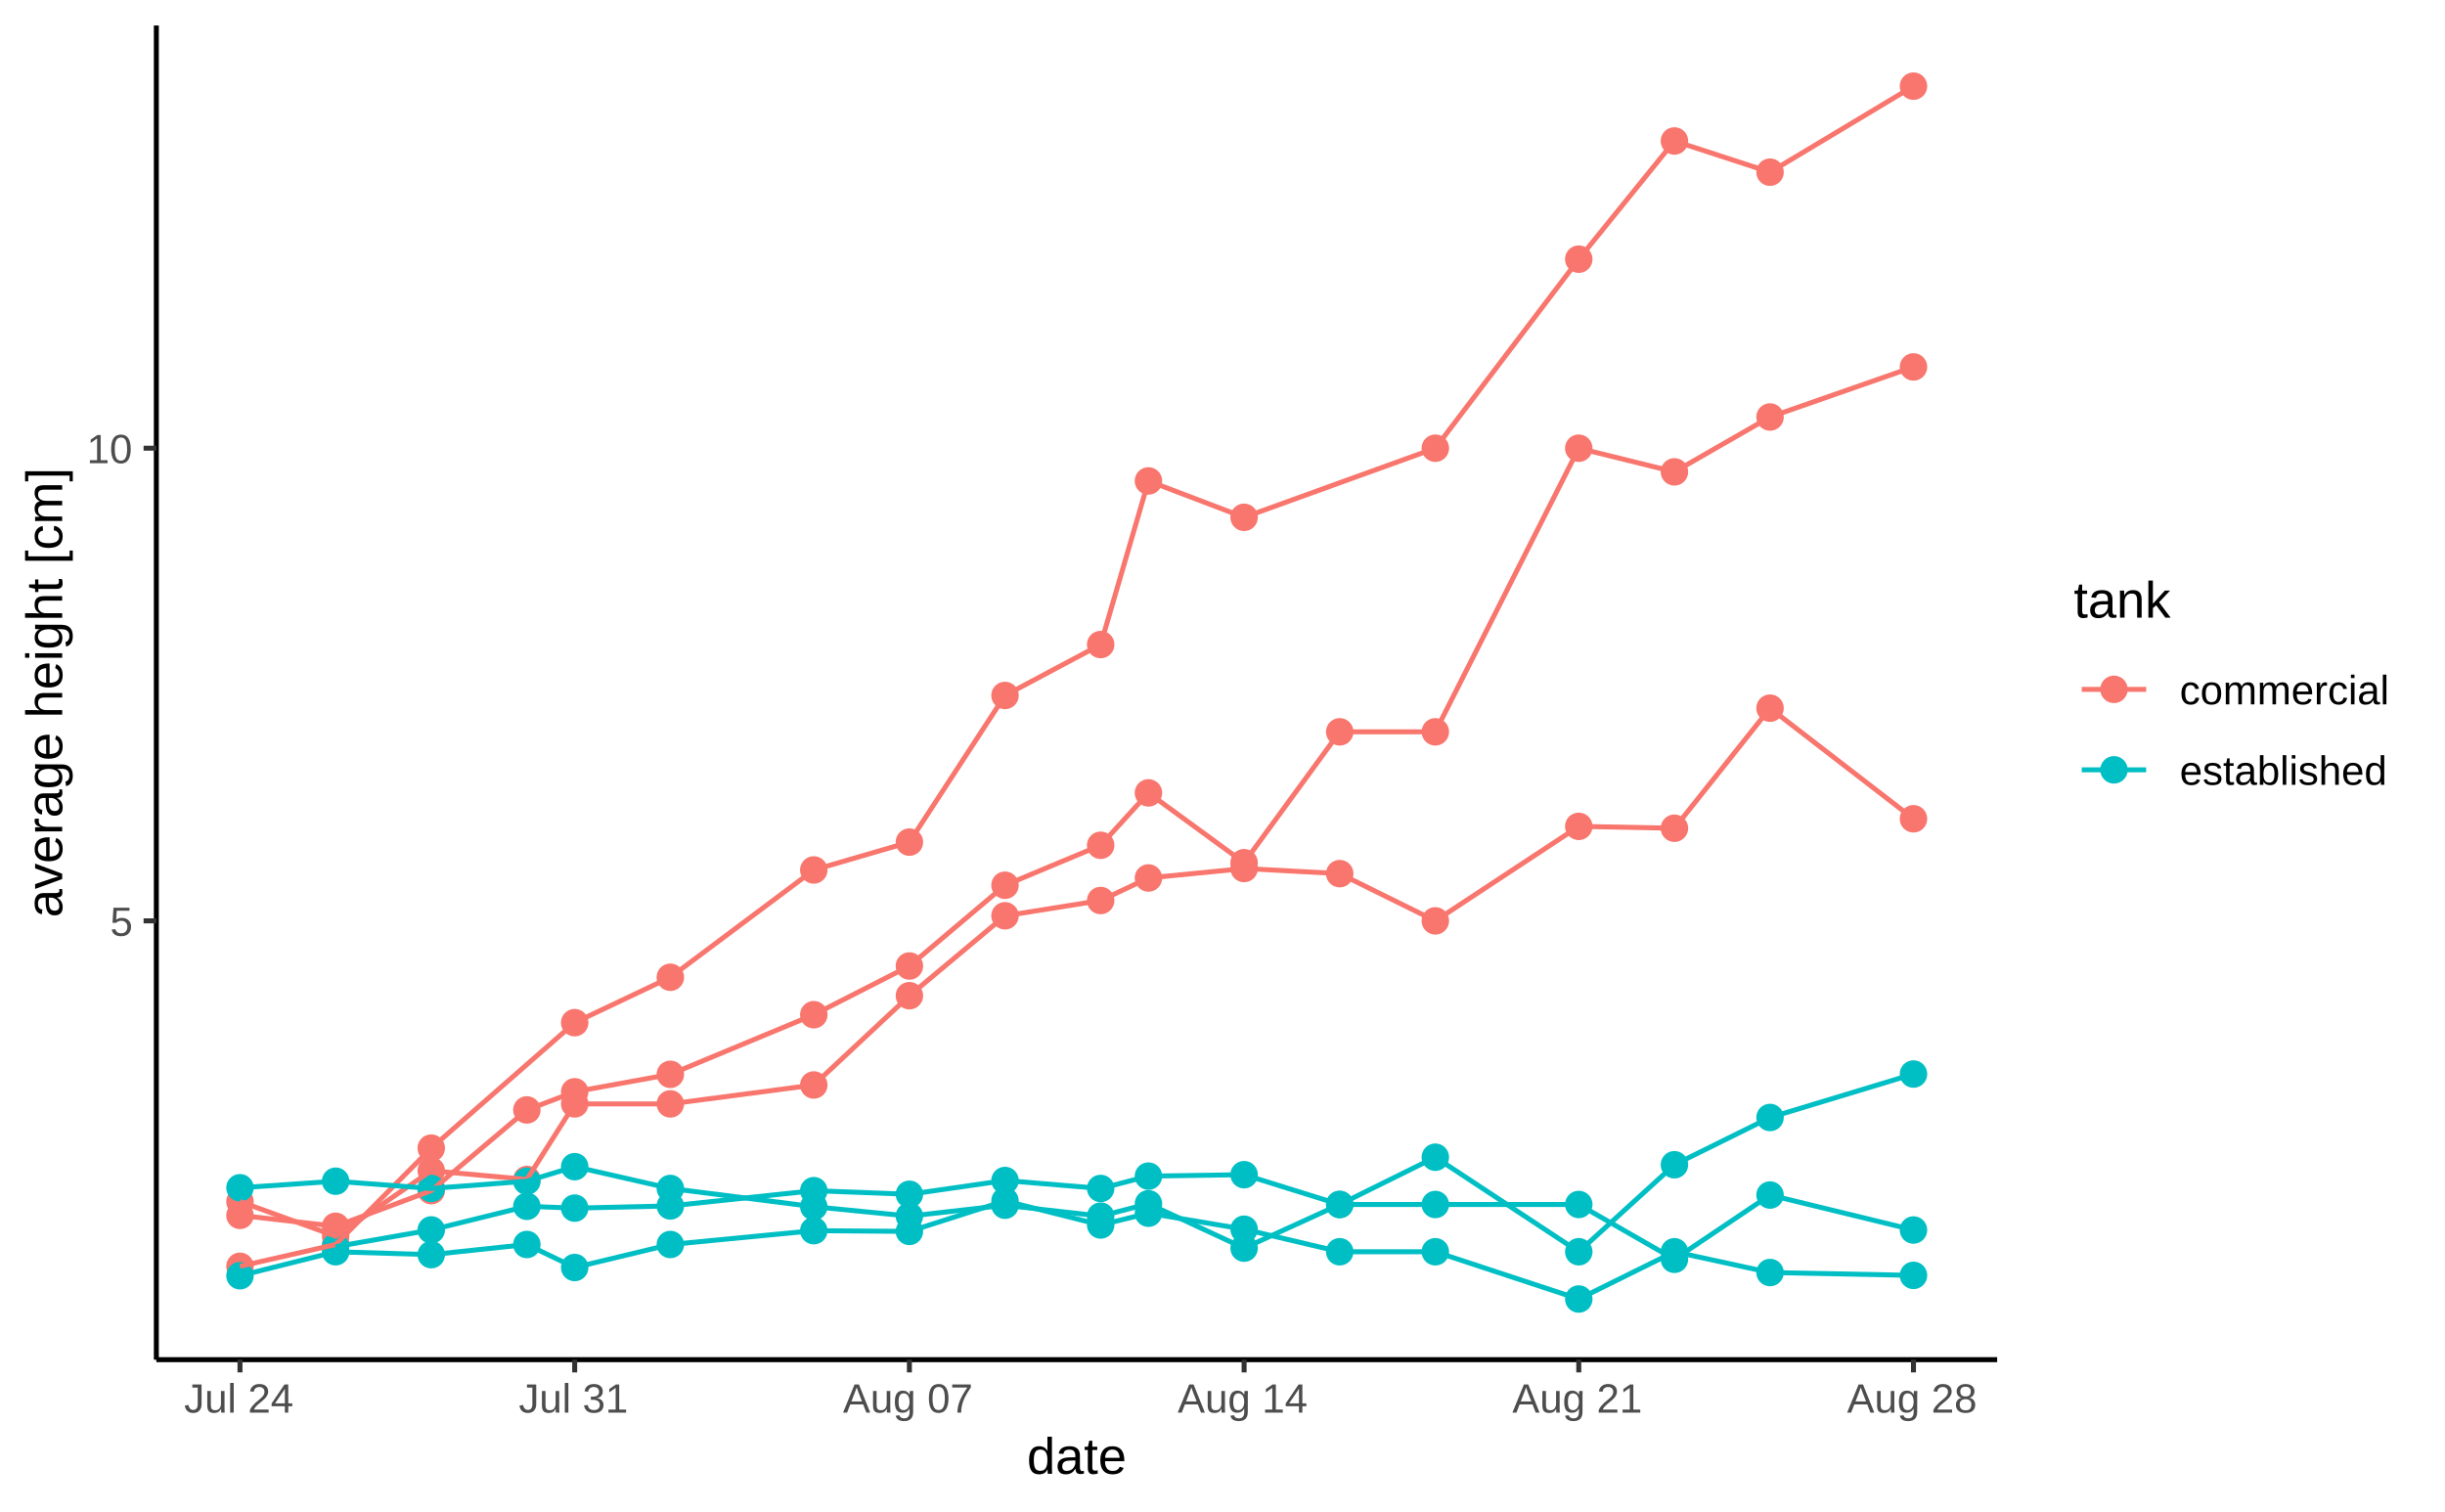
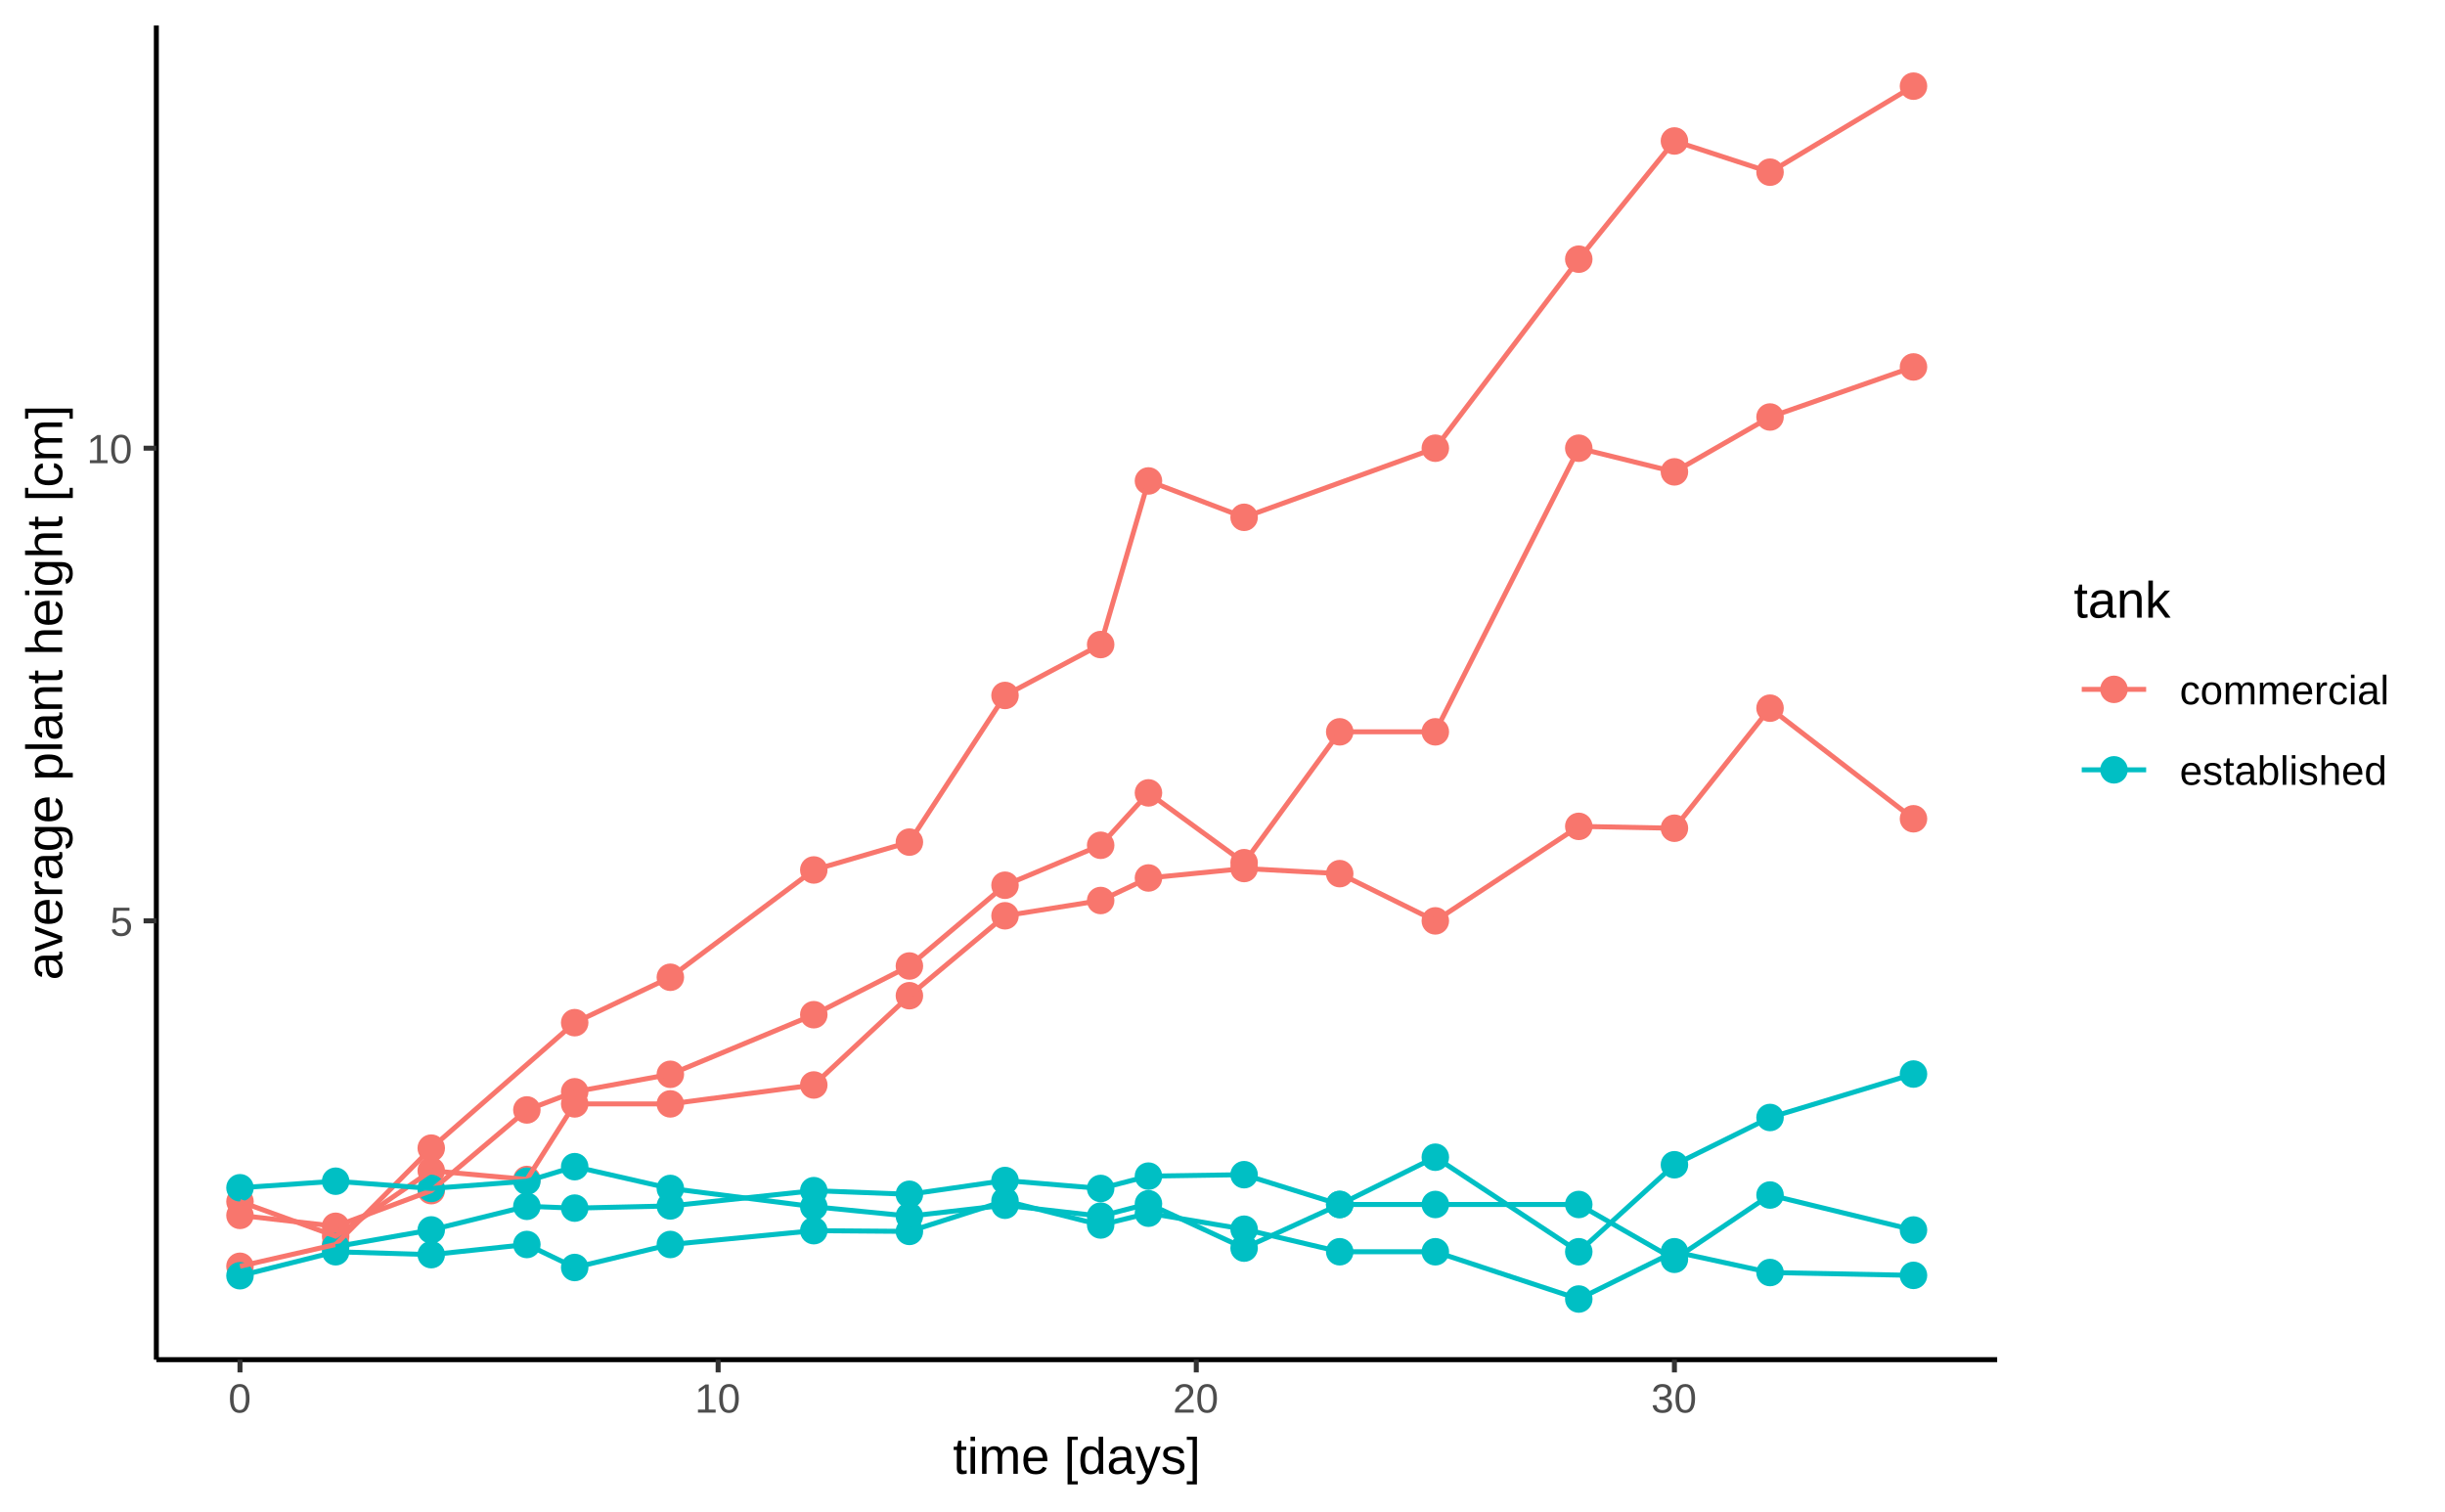
<svg xmlns="http://www.w3.org/2000/svg" viewBox="0 0 525.00 324.47">
  <defs>
    <style type="text/css">
    line, polyline, path, rect, circle {
      fill: none;
      stroke: #000000;
      stroke-linecap: round;
      stroke-linejoin: round;
      stroke-miterlimit: 10.00;
    }
  </style>
  </defs>
  <rect width="100%" height="100%" style="stroke: none; fill: #FFFFFF;" />
  <rect x="0.00" y="0.00" width="525.00" height="324.47" style="stroke-width: 1.07; stroke: #FFFFFF; fill: #FFFFFF;" />
  <defs>
    <clipPath id="cpMzMuNTY3N3w0MjguODM3fDI5MS45NDl8NS40Nzk0NQ==">
      <rect x="33.57" y="5.48" width="395.27" height="286.47" />
    </clipPath>
  </defs>
  <rect x="33.57" y="5.48" width="395.27" height="286.47" style="stroke-width: 1.07; stroke: none; fill: #FFFFFF;" clip-path="url(#cpMzMuNTY3N3w0MjguODM3fDI5MS45NDl8NS40Nzk0NQ==)" />
  <circle cx="51.53" cy="260.97" r="1.95pt" style="stroke-width: 0.71; stroke: #F8766D; fill: #F8766D;" clip-path="url(#cpMzMuNTY3N3w0MjguODM3fDI5MS45NDl8NS40Nzk0NQ==)" />
  <circle cx="72.07" cy="263.31" r="1.95pt" style="stroke-width: 0.71; stroke: #F8766D; fill: #F8766D;" clip-path="url(#cpMzMuNTY3N3w0MjguODM3fDI5MS45NDl8NS40Nzk0NQ==)" />
  <circle cx="92.60" cy="255.66" r="1.95pt" style="stroke-width: 0.71; stroke: #F8766D; fill: #F8766D;" clip-path="url(#cpMzMuNTY3N3w0MjguODM3fDI5MS45NDl8NS40Nzk0NQ==)" />
  <circle cx="113.13" cy="238.33" r="1.95pt" style="stroke-width: 0.71; stroke: #F8766D; fill: #F8766D;" clip-path="url(#cpMzMuNTY3N3w0MjguODM3fDI5MS45NDl8NS40Nzk0NQ==)" />
  <circle cx="123.40" cy="234.43" r="1.95pt" style="stroke-width: 0.71; stroke: #F8766D; fill: #F8766D;" clip-path="url(#cpMzMuNTY3N3w0MjguODM3fDI5MS45NDl8NS40Nzk0NQ==)" />
  <circle cx="143.94" cy="230.68" r="1.95pt" style="stroke-width: 0.71; stroke: #F8766D; fill: #F8766D;" clip-path="url(#cpMzMuNTY3N3w0MjguODM3fDI5MS45NDl8NS40Nzk0NQ==)" />
  <circle cx="174.74" cy="217.88" r="1.95pt" style="stroke-width: 0.71; stroke: #F8766D; fill: #F8766D;" clip-path="url(#cpMzMuNTY3N3w0MjguODM3fDI5MS45NDl8NS40Nzk0NQ==)" />
  <circle cx="195.27" cy="207.42" r="1.95pt" style="stroke-width: 0.71; stroke: #F8766D; fill: #F8766D;" clip-path="url(#cpMzMuNTY3N3w0MjguODM3fDI5MS45NDl8NS40Nzk0NQ==)" />
  <circle cx="215.80" cy="190.08" r="1.95pt" style="stroke-width: 0.71; stroke: #F8766D; fill: #F8766D;" clip-path="url(#cpMzMuNTY3N3w0MjguODM3fDI5MS45NDl8NS40Nzk0NQ==)" />
  <circle cx="236.34" cy="181.50" r="1.95pt" style="stroke-width: 0.71; stroke: #F8766D; fill: #F8766D;" clip-path="url(#cpMzMuNTY3N3w0MjguODM3fDI5MS45NDl8NS40Nzk0NQ==)" />
  <circle cx="246.60" cy="170.25" r="1.95pt" style="stroke-width: 0.71; stroke: #F8766D; fill: #F8766D;" clip-path="url(#cpMzMuNTY3N3w0MjguODM3fDI5MS45NDl8NS40Nzk0NQ==)" />
  <circle cx="267.14" cy="185.24" r="1.95pt" style="stroke-width: 0.71; stroke: #F8766D; fill: #F8766D;" clip-path="url(#cpMzMuNTY3N3w0MjguODM3fDI5MS45NDl8NS40Nzk0NQ==)" />
  <circle cx="287.67" cy="157.14" r="1.95pt" style="stroke-width: 0.71; stroke: #F8766D; fill: #F8766D;" clip-path="url(#cpMzMuNTY3N3w0MjguODM3fDI5MS45NDl8NS40Nzk0NQ==)" />
  <circle cx="308.20" cy="157.14" r="1.95pt" style="stroke-width: 0.71; stroke: #F8766D; fill: #F8766D;" clip-path="url(#cpMzMuNTY3N3w0MjguODM3fDI5MS45NDl8NS40Nzk0NQ==)" />
  <circle cx="339.00" cy="96.24" r="1.95pt" style="stroke-width: 0.71; stroke: #F8766D; fill: #F8766D;" clip-path="url(#cpMzMuNTY3N3w0MjguODM3fDI5MS45NDl8NS40Nzk0NQ==)" />
  <circle cx="359.54" cy="101.32" r="1.95pt" style="stroke-width: 0.71; stroke: #F8766D; fill: #F8766D;" clip-path="url(#cpMzMuNTY3N3w0MjguODM3fDI5MS45NDl8NS40Nzk0NQ==)" />
  <circle cx="380.07" cy="89.54" r="1.95pt" style="stroke-width: 0.71; stroke: #F8766D; fill: #F8766D;" clip-path="url(#cpMzMuNTY3N3w0MjguODM3fDI5MS45NDl8NS40Nzk0NQ==)" />
  <circle cx="410.87" cy="78.79" r="1.95pt" style="stroke-width: 0.71; stroke: #F8766D; fill: #F8766D;" clip-path="url(#cpMzMuNTY3N3w0MjguODM3fDI5MS45NDl8NS40Nzk0NQ==)" />
  <circle cx="51.53" cy="258.00" r="1.95pt" style="stroke-width: 0.71; stroke: #F8766D; fill: #F8766D;" clip-path="url(#cpMzMuNTY3N3w0MjguODM3fDI5MS45NDl8NS40Nzk0NQ==)" />
  <circle cx="72.07" cy="265.44" r="1.95pt" style="stroke-width: 0.71; stroke: #F8766D; fill: #F8766D;" clip-path="url(#cpMzMuNTY3N3w0MjguODM3fDI5MS45NDl8NS40Nzk0NQ==)" />
  <circle cx="92.60" cy="251.38" r="1.95pt" style="stroke-width: 0.71; stroke: #F8766D; fill: #F8766D;" clip-path="url(#cpMzMuNTY3N3w0MjguODM3fDI5MS45NDl8NS40Nzk0NQ==)" />
  <circle cx="113.13" cy="253.26" r="1.95pt" style="stroke-width: 0.71; stroke: #F8766D; fill: #F8766D;" clip-path="url(#cpMzMuNTY3N3w0MjguODM3fDI5MS45NDl8NS40Nzk0NQ==)" />
  <circle cx="123.40" cy="237.03" r="1.95pt" style="stroke-width: 0.71; stroke: #F8766D; fill: #F8766D;" clip-path="url(#cpMzMuNTY3N3w0MjguODM3fDI5MS45NDl8NS40Nzk0NQ==)" />
  <circle cx="143.94" cy="237.03" r="1.95pt" style="stroke-width: 0.71; stroke: #F8766D; fill: #F8766D;" clip-path="url(#cpMzMuNTY3N3w0MjguODM3fDI5MS45NDl8NS40Nzk0NQ==)" />
  <circle cx="174.74" cy="232.97" r="1.95pt" style="stroke-width: 0.71; stroke: #F8766D; fill: #F8766D;" clip-path="url(#cpMzMuNTY3N3w0MjguODM3fDI5MS45NDl8NS40Nzk0NQ==)" />
  <circle cx="195.27" cy="213.80" r="1.95pt" style="stroke-width: 0.71; stroke: #F8766D; fill: #F8766D;" clip-path="url(#cpMzMuNTY3N3w0MjguODM3fDI5MS45NDl8NS40Nzk0NQ==)" />
  <circle cx="215.80" cy="196.64" r="1.95pt" style="stroke-width: 0.71; stroke: #F8766D; fill: #F8766D;" clip-path="url(#cpMzMuNTY3N3w0MjguODM3fDI5MS45NDl8NS40Nzk0NQ==)" />
  <circle cx="236.34" cy="193.36" r="1.95pt" style="stroke-width: 0.71; stroke: #F8766D; fill: #F8766D;" clip-path="url(#cpMzMuNTY3N3w0MjguODM3fDI5MS45NDl8NS40Nzk0NQ==)" />
  <circle cx="246.60" cy="188.52" r="1.95pt" style="stroke-width: 0.71; stroke: #F8766D; fill: #F8766D;" clip-path="url(#cpMzMuNTY3N3w0MjguODM3fDI5MS45NDl8NS40Nzk0NQ==)" />
  <circle cx="267.14" cy="186.49" r="1.95pt" style="stroke-width: 0.71; stroke: #F8766D; fill: #F8766D;" clip-path="url(#cpMzMuNTY3N3w0MjguODM3fDI5MS45NDl8NS40Nzk0NQ==)" />
  <circle cx="287.67" cy="187.59" r="1.95pt" style="stroke-width: 0.71; stroke: #F8766D; fill: #F8766D;" clip-path="url(#cpMzMuNTY3N3w0MjguODM3fDI5MS45NDl8NS40Nzk0NQ==)" />
  <circle cx="308.20" cy="197.73" r="1.95pt" style="stroke-width: 0.71; stroke: #F8766D; fill: #F8766D;" clip-path="url(#cpMzMuNTY3N3w0MjguODM3fDI5MS45NDl8NS40Nzk0NQ==)" />
  <circle cx="339.00" cy="177.44" r="1.95pt" style="stroke-width: 0.71; stroke: #F8766D; fill: #F8766D;" clip-path="url(#cpMzMuNTY3N3w0MjguODM3fDI5MS45NDl8NS40Nzk0NQ==)" />
  <circle cx="359.54" cy="177.84" r="1.95pt" style="stroke-width: 0.71; stroke: #F8766D; fill: #F8766D;" clip-path="url(#cpMzMuNTY3N3w0MjguODM3fDI5MS45NDl8NS40Nzk0NQ==)" />
  <circle cx="380.07" cy="152.06" r="1.95pt" style="stroke-width: 0.71; stroke: #F8766D; fill: #F8766D;" clip-path="url(#cpMzMuNTY3N3w0MjguODM3fDI5MS45NDl8NS40Nzk0NQ==)" />
  <circle cx="410.87" cy="175.81" r="1.95pt" style="stroke-width: 0.71; stroke: #F8766D; fill: #F8766D;" clip-path="url(#cpMzMuNTY3N3w0MjguODM3fDI5MS45NDl8NS40Nzk0NQ==)" />
  <circle cx="51.53" cy="271.90" r="1.95pt" style="stroke-width: 0.71; stroke: #F8766D; fill: #F8766D;" clip-path="url(#cpMzMuNTY3N3w0MjguODM3fDI5MS45NDl8NS40Nzk0NQ==)" />
  <circle cx="72.07" cy="267.22" r="1.95pt" style="stroke-width: 0.71; stroke: #F8766D; fill: #F8766D;" clip-path="url(#cpMzMuNTY3N3w0MjguODM3fDI5MS45NDl8NS40Nzk0NQ==)" />
  <circle cx="92.60" cy="246.53" r="1.95pt" style="stroke-width: 0.71; stroke: #F8766D; fill: #F8766D;" clip-path="url(#cpMzMuNTY3N3w0MjguODM3fDI5MS45NDl8NS40Nzk0NQ==)" />
  <circle cx="123.40" cy="219.59" r="1.95pt" style="stroke-width: 0.71; stroke: #F8766D; fill: #F8766D;" clip-path="url(#cpMzMuNTY3N3w0MjguODM3fDI5MS45NDl8NS40Nzk0NQ==)" />
  <circle cx="143.94" cy="209.84" r="1.95pt" style="stroke-width: 0.71; stroke: #F8766D; fill: #F8766D;" clip-path="url(#cpMzMuNTY3N3w0MjguODM3fDI5MS45NDl8NS40Nzk0NQ==)" />
  <circle cx="174.74" cy="186.80" r="1.95pt" style="stroke-width: 0.71; stroke: #F8766D; fill: #F8766D;" clip-path="url(#cpMzMuNTY3N3w0MjguODM3fDI5MS45NDl8NS40Nzk0NQ==)" />
  <circle cx="195.27" cy="180.82" r="1.95pt" style="stroke-width: 0.71; stroke: #F8766D; fill: #F8766D;" clip-path="url(#cpMzMuNTY3N3w0MjguODM3fDI5MS45NDl8NS40Nzk0NQ==)" />
  <circle cx="215.80" cy="149.33" r="1.95pt" style="stroke-width: 0.71; stroke: #F8766D; fill: #F8766D;" clip-path="url(#cpMzMuNTY3N3w0MjguODM3fDI5MS45NDl8NS40Nzk0NQ==)" />
  <circle cx="236.34" cy="138.40" r="1.95pt" style="stroke-width: 0.71; stroke: #F8766D; fill: #F8766D;" clip-path="url(#cpMzMuNTY3N3w0MjguODM3fDI5MS45NDl8NS40Nzk0NQ==)" />
  <circle cx="246.60" cy="103.27" r="1.95pt" style="stroke-width: 0.71; stroke: #F8766D; fill: #F8766D;" clip-path="url(#cpMzMuNTY3N3w0MjguODM3fDI5MS45NDl8NS40Nzk0NQ==)" />
  <circle cx="267.14" cy="111.08" r="1.95pt" style="stroke-width: 0.71; stroke: #F8766D; fill: #F8766D;" clip-path="url(#cpMzMuNTY3N3w0MjguODM3fDI5MS45NDl8NS40Nzk0NQ==)" />
  <circle cx="308.20" cy="96.24" r="1.95pt" style="stroke-width: 0.71; stroke: #F8766D; fill: #F8766D;" clip-path="url(#cpMzMuNTY3N3w0MjguODM3fDI5MS45NDl8NS40Nzk0NQ==)" />
  <circle cx="339.00" cy="55.65" r="1.95pt" style="stroke-width: 0.71; stroke: #F8766D; fill: #F8766D;" clip-path="url(#cpMzMuNTY3N3w0MjguODM3fDI5MS45NDl8NS40Nzk0NQ==)" />
  <circle cx="359.54" cy="30.27" r="1.95pt" style="stroke-width: 0.71; stroke: #F8766D; fill: #F8766D;" clip-path="url(#cpMzMuNTY3N3w0MjguODM3fDI5MS45NDl8NS40Nzk0NQ==)" />
  <circle cx="380.07" cy="36.97" r="1.95pt" style="stroke-width: 0.71; stroke: #F8766D; fill: #F8766D;" clip-path="url(#cpMzMuNTY3N3w0MjguODM3fDI5MS45NDl8NS40Nzk0NQ==)" />
  <circle cx="410.87" cy="18.50" r="1.95pt" style="stroke-width: 0.71; stroke: #F8766D; fill: #F8766D;" clip-path="url(#cpMzMuNTY3N3w0MjguODM3fDI5MS45NDl8NS40Nzk0NQ==)" />
  <circle cx="72.07" cy="267.69" r="1.95pt" style="stroke-width: 0.71; stroke: #00BFC4; fill: #00BFC4;" clip-path="url(#cpMzMuNTY3N3w0MjguODM3fDI5MS45NDl8NS40Nzk0NQ==)" />
  <circle cx="92.60" cy="264.09" r="1.95pt" style="stroke-width: 0.71; stroke: #00BFC4; fill: #00BFC4;" clip-path="url(#cpMzMuNTY3N3w0MjguODM3fDI5MS45NDl8NS40Nzk0NQ==)" />
  <circle cx="113.13" cy="259.02" r="1.95pt" style="stroke-width: 0.71; stroke: #00BFC4; fill: #00BFC4;" clip-path="url(#cpMzMuNTY3N3w0MjguODM3fDI5MS45NDl8NS40Nzk0NQ==)" />
  <circle cx="123.40" cy="259.41" r="1.95pt" style="stroke-width: 0.71; stroke: #00BFC4; fill: #00BFC4;" clip-path="url(#cpMzMuNTY3N3w0MjguODM3fDI5MS45NDl8NS40Nzk0NQ==)" />
  <circle cx="143.94" cy="258.94" r="1.95pt" style="stroke-width: 0.71; stroke: #00BFC4; fill: #00BFC4;" clip-path="url(#cpMzMuNTY3N3w0MjguODM3fDI5MS45NDl8NS40Nzk0NQ==)" />
  <circle cx="174.74" cy="255.66" r="1.95pt" style="stroke-width: 0.71; stroke: #00BFC4; fill: #00BFC4;" clip-path="url(#cpMzMuNTY3N3w0MjguODM3fDI5MS45NDl8NS40Nzk0NQ==)" />
  <circle cx="195.27" cy="256.44" r="1.95pt" style="stroke-width: 0.71; stroke: #00BFC4; fill: #00BFC4;" clip-path="url(#cpMzMuNTY3N3w0MjguODM3fDI5MS45NDl8NS40Nzk0NQ==)" />
  <circle cx="215.80" cy="253.48" r="1.95pt" style="stroke-width: 0.71; stroke: #00BFC4; fill: #00BFC4;" clip-path="url(#cpMzMuNTY3N3w0MjguODM3fDI5MS45NDl8NS40Nzk0NQ==)" />
  <circle cx="236.34" cy="255.19" r="1.95pt" style="stroke-width: 0.71; stroke: #00BFC4; fill: #00BFC4;" clip-path="url(#cpMzMuNTY3N3w0MjguODM3fDI5MS45NDl8NS40Nzk0NQ==)" />
  <circle cx="246.60" cy="252.54" r="1.95pt" style="stroke-width: 0.71; stroke: #00BFC4; fill: #00BFC4;" clip-path="url(#cpMzMuNTY3N3w0MjguODM3fDI5MS45NDl8NS40Nzk0NQ==)" />
  <circle cx="267.14" cy="252.23" r="1.95pt" style="stroke-width: 0.71; stroke: #00BFC4; fill: #00BFC4;" clip-path="url(#cpMzMuNTY3N3w0MjguODM3fDI5MS45NDl8NS40Nzk0NQ==)" />
  <circle cx="287.67" cy="258.63" r="1.95pt" style="stroke-width: 0.71; stroke: #00BFC4; fill: #00BFC4;" clip-path="url(#cpMzMuNTY3N3w0MjguODM3fDI5MS45NDl8NS40Nzk0NQ==)" />
  <circle cx="308.20" cy="258.63" r="1.95pt" style="stroke-width: 0.71; stroke: #00BFC4; fill: #00BFC4;" clip-path="url(#cpMzMuNTY3N3w0MjguODM3fDI5MS45NDl8NS40Nzk0NQ==)" />
  <circle cx="339.00" cy="258.63" r="1.95pt" style="stroke-width: 0.71; stroke: #00BFC4; fill: #00BFC4;" clip-path="url(#cpMzMuNTY3N3w0MjguODM3fDI5MS45NDl8NS40Nzk0NQ==)" />
  <circle cx="359.54" cy="270.40" r="1.95pt" style="stroke-width: 0.71; stroke: #00BFC4; fill: #00BFC4;" clip-path="url(#cpMzMuNTY3N3w0MjguODM3fDI5MS45NDl8NS40Nzk0NQ==)" />
  <circle cx="380.07" cy="256.60" r="1.95pt" style="stroke-width: 0.71; stroke: #00BFC4; fill: #00BFC4;" clip-path="url(#cpMzMuNTY3N3w0MjguODM3fDI5MS45NDl8NS40Nzk0NQ==)" />
  <circle cx="410.87" cy="264.11" r="1.95pt" style="stroke-width: 0.71; stroke: #00BFC4; fill: #00BFC4;" clip-path="url(#cpMzMuNTY3N3w0MjguODM3fDI5MS45NDl8NS40Nzk0NQ==)" />
  <circle cx="51.53" cy="273.93" r="1.95pt" style="stroke-width: 0.71; stroke: #00BFC4; fill: #00BFC4;" clip-path="url(#cpMzMuNTY3N3w0MjguODM3fDI5MS45NDl8NS40Nzk0NQ==)" />
  <circle cx="72.07" cy="268.78" r="1.95pt" style="stroke-width: 0.71; stroke: #00BFC4; fill: #00BFC4;" clip-path="url(#cpMzMuNTY3N3w0MjguODM3fDI5MS45NDl8NS40Nzk0NQ==)" />
  <circle cx="92.60" cy="269.40" r="1.95pt" style="stroke-width: 0.71; stroke: #00BFC4; fill: #00BFC4;" clip-path="url(#cpMzMuNTY3N3w0MjguODM3fDI5MS45NDl8NS40Nzk0NQ==)" />
  <circle cx="113.13" cy="267.22" r="1.95pt" style="stroke-width: 0.71; stroke: #00BFC4; fill: #00BFC4;" clip-path="url(#cpMzMuNTY3N3w0MjguODM3fDI5MS45NDl8NS40Nzk0NQ==)" />
  <circle cx="123.40" cy="272.16" r="1.95pt" style="stroke-width: 0.71; stroke: #00BFC4; fill: #00BFC4;" clip-path="url(#cpMzMuNTY3N3w0MjguODM3fDI5MS45NDl8NS40Nzk0NQ==)" />
  <circle cx="143.94" cy="267.22" r="1.95pt" style="stroke-width: 0.71; stroke: #00BFC4; fill: #00BFC4;" clip-path="url(#cpMzMuNTY3N3w0MjguODM3fDI5MS45NDl8NS40Nzk0NQ==)" />
  <circle cx="174.74" cy="264.25" r="1.95pt" style="stroke-width: 0.71; stroke: #00BFC4; fill: #00BFC4;" clip-path="url(#cpMzMuNTY3N3w0MjguODM3fDI5MS45NDl8NS40Nzk0NQ==)" />
  <circle cx="195.27" cy="264.41" r="1.95pt" style="stroke-width: 0.71; stroke: #00BFC4; fill: #00BFC4;" clip-path="url(#cpMzMuNTY3N3w0MjguODM3fDI5MS45NDl8NS40Nzk0NQ==)" />
  <circle cx="215.80" cy="257.85" r="1.95pt" style="stroke-width: 0.71; stroke: #00BFC4; fill: #00BFC4;" clip-path="url(#cpMzMuNTY3N3w0MjguODM3fDI5MS45NDl8NS40Nzk0NQ==)" />
  <circle cx="236.34" cy="263.03" r="1.95pt" style="stroke-width: 0.71; stroke: #00BFC4; fill: #00BFC4;" clip-path="url(#cpMzMuNTY3N3w0MjguODM3fDI5MS45NDl8NS40Nzk0NQ==)" />
  <circle cx="246.60" cy="260.50" r="1.95pt" style="stroke-width: 0.71; stroke: #00BFC4; fill: #00BFC4;" clip-path="url(#cpMzMuNTY3N3w0MjguODM3fDI5MS45NDl8NS40Nzk0NQ==)" />
  <circle cx="267.14" cy="263.94" r="1.95pt" style="stroke-width: 0.71; stroke: #00BFC4; fill: #00BFC4;" clip-path="url(#cpMzMuNTY3N3w0MjguODM3fDI5MS45NDl8NS40Nzk0NQ==)" />
  <circle cx="287.67" cy="268.78" r="1.95pt" style="stroke-width: 0.71; stroke: #00BFC4; fill: #00BFC4;" clip-path="url(#cpMzMuNTY3N3w0MjguODM3fDI5MS45NDl8NS40Nzk0NQ==)" />
  <circle cx="308.20" cy="268.78" r="1.95pt" style="stroke-width: 0.71; stroke: #00BFC4; fill: #00BFC4;" clip-path="url(#cpMzMuNTY3N3w0MjguODM3fDI5MS45NDl8NS40Nzk0NQ==)" />
  <circle cx="339.00" cy="278.93" r="1.95pt" style="stroke-width: 0.71; stroke: #00BFC4; fill: #00BFC4;" clip-path="url(#cpMzMuNTY3N3w0MjguODM3fDI5MS45NDl8NS40Nzk0NQ==)" />
  <circle cx="359.54" cy="268.78" r="1.95pt" style="stroke-width: 0.71; stroke: #00BFC4; fill: #00BFC4;" clip-path="url(#cpMzMuNTY3N3w0MjguODM3fDI5MS45NDl8NS40Nzk0NQ==)" />
  <circle cx="380.07" cy="273.24" r="1.95pt" style="stroke-width: 0.71; stroke: #00BFC4; fill: #00BFC4;" clip-path="url(#cpMzMuNTY3N3w0MjguODM3fDI5MS45NDl8NS40Nzk0NQ==)" />
  <circle cx="410.87" cy="273.85" r="1.95pt" style="stroke-width: 0.71; stroke: #00BFC4; fill: #00BFC4;" clip-path="url(#cpMzMuNTY3N3w0MjguODM3fDI5MS45NDl8NS40Nzk0NQ==)" />
  <circle cx="51.53" cy="255.04" r="1.95pt" style="stroke-width: 0.71; stroke: #00BFC4; fill: #00BFC4;" clip-path="url(#cpMzMuNTY3N3w0MjguODM3fDI5MS45NDl8NS40Nzk0NQ==)" />
  <circle cx="72.07" cy="253.63" r="1.95pt" style="stroke-width: 0.71; stroke: #00BFC4; fill: #00BFC4;" clip-path="url(#cpMzMuNTY3N3w0MjguODM3fDI5MS45NDl8NS40Nzk0NQ==)" />
  <circle cx="92.60" cy="255.19" r="1.95pt" style="stroke-width: 0.71; stroke: #00BFC4; fill: #00BFC4;" clip-path="url(#cpMzMuNTY3N3w0MjguODM3fDI5MS45NDl8NS40Nzk0NQ==)" />
  <circle cx="113.13" cy="253.63" r="1.95pt" style="stroke-width: 0.71; stroke: #00BFC4; fill: #00BFC4;" clip-path="url(#cpMzMuNTY3N3w0MjguODM3fDI5MS45NDl8NS40Nzk0NQ==)" />
  <circle cx="123.40" cy="250.51" r="1.95pt" style="stroke-width: 0.71; stroke: #00BFC4; fill: #00BFC4;" clip-path="url(#cpMzMuNTY3N3w0MjguODM3fDI5MS45NDl8NS40Nzk0NQ==)" />
  <circle cx="143.94" cy="255.19" r="1.95pt" style="stroke-width: 0.71; stroke: #00BFC4; fill: #00BFC4;" clip-path="url(#cpMzMuNTY3N3w0MjguODM3fDI5MS45NDl8NS40Nzk0NQ==)" />
  <circle cx="174.74" cy="259.10" r="1.95pt" style="stroke-width: 0.71; stroke: #00BFC4; fill: #00BFC4;" clip-path="url(#cpMzMuNTY3N3w0MjguODM3fDI5MS45NDl8NS40Nzk0NQ==)" />
  <circle cx="195.27" cy="261.13" r="1.95pt" style="stroke-width: 0.71; stroke: #00BFC4; fill: #00BFC4;" clip-path="url(#cpMzMuNTY3N3w0MjguODM3fDI5MS45NDl8NS40Nzk0NQ==)" />
  <circle cx="215.80" cy="258.79" r="1.95pt" style="stroke-width: 0.71; stroke: #00BFC4; fill: #00BFC4;" clip-path="url(#cpMzMuNTY3N3w0MjguODM3fDI5MS45NDl8NS40Nzk0NQ==)" />
  <circle cx="236.34" cy="261.13" r="1.95pt" style="stroke-width: 0.71; stroke: #00BFC4; fill: #00BFC4;" clip-path="url(#cpMzMuNTY3N3w0MjguODM3fDI5MS45NDl8NS40Nzk0NQ==)" />
  <circle cx="246.60" cy="258.47" r="1.95pt" style="stroke-width: 0.71; stroke: #00BFC4; fill: #00BFC4;" clip-path="url(#cpMzMuNTY3N3w0MjguODM3fDI5MS45NDl8NS40Nzk0NQ==)" />
  <circle cx="267.14" cy="268.00" r="1.95pt" style="stroke-width: 0.71; stroke: #00BFC4; fill: #00BFC4;" clip-path="url(#cpMzMuNTY3N3w0MjguODM3fDI5MS45NDl8NS40Nzk0NQ==)" />
  <circle cx="287.67" cy="258.63" r="1.95pt" style="stroke-width: 0.71; stroke: #00BFC4; fill: #00BFC4;" clip-path="url(#cpMzMuNTY3N3w0MjguODM3fDI5MS45NDl8NS40Nzk0NQ==)" />
  <circle cx="308.20" cy="248.48" r="1.95pt" style="stroke-width: 0.71; stroke: #00BFC4; fill: #00BFC4;" clip-path="url(#cpMzMuNTY3N3w0MjguODM3fDI5MS45NDl8NS40Nzk0NQ==)" />
  <circle cx="339.00" cy="268.78" r="1.95pt" style="stroke-width: 0.71; stroke: #00BFC4; fill: #00BFC4;" clip-path="url(#cpMzMuNTY3N3w0MjguODM3fDI5MS45NDl8NS40Nzk0NQ==)" />
  <circle cx="359.54" cy="250.10" r="1.95pt" style="stroke-width: 0.71; stroke: #00BFC4; fill: #00BFC4;" clip-path="url(#cpMzMuNTY3N3w0MjguODM3fDI5MS45NDl8NS40Nzk0NQ==)" />
  <circle cx="380.07" cy="239.95" r="1.95pt" style="stroke-width: 0.71; stroke: #00BFC4; fill: #00BFC4;" clip-path="url(#cpMzMuNTY3N3w0MjguODM3fDI5MS45NDl8NS40Nzk0NQ==)" />
  <circle cx="410.87" cy="230.62" r="1.95pt" style="stroke-width: 0.71; stroke: #00BFC4; fill: #00BFC4;" clip-path="url(#cpMzMuNTY3N3w0MjguODM3fDI5MS45NDl8NS40Nzk0NQ==)" />
  <polyline points="51.53,260.97 72.07,263.31 92.60,255.66 113.13,238.33 123.40,234.43 143.94,230.68 174.74,217.88 195.27,207.42 215.80,190.08 236.34,181.50 246.60,170.25 267.14,185.24 287.67,157.14 308.20,157.14 339.00,96.24 359.54,101.32 380.07,89.54 410.87,78.79 " style="stroke-width: 1.07; stroke: #F8766D; stroke-linecap: butt;" clip-path="url(#cpMzMuNTY3N3w0MjguODM3fDI5MS45NDl8NS40Nzk0NQ==)" />
  <polyline points="51.53,258.00 72.07,265.44 92.60,251.38 113.13,253.26 123.40,237.03 143.94,237.03 174.74,232.97 195.27,213.80 215.80,196.64 236.34,193.36 246.60,188.52 267.14,186.49 287.67,187.59 308.20,197.73 339.00,177.44 359.54,177.84 380.07,152.06 410.87,175.81 " style="stroke-width: 1.07; stroke: #F8766D; stroke-linecap: butt;" clip-path="url(#cpMzMuNTY3N3w0MjguODM3fDI5MS45NDl8NS40Nzk0NQ==)" />
  <polyline points="51.53,271.90 72.07,267.22 92.60,246.53 123.40,219.59 143.94,209.84 174.74,186.80 195.27,180.82 215.80,149.33 236.34,138.40 246.60,103.27 267.14,111.08 308.20,96.24 339.00,55.65 359.54,30.27 380.07,36.97 410.87,18.50 " style="stroke-width: 1.07; stroke: #F8766D; stroke-linecap: butt;" clip-path="url(#cpMzMuNTY3N3w0MjguODM3fDI5MS45NDl8NS40Nzk0NQ==)" />
  <polyline points="72.07,267.69 92.60,264.09 113.13,259.02 123.40,259.41 143.94,258.94 174.74,255.66 195.27,256.44 215.80,253.48 236.34,255.19 246.60,252.54 267.14,252.23 287.67,258.63 308.20,258.63 339.00,258.63 359.54,270.40 380.07,256.60 410.87,264.11 " style="stroke-width: 1.07; stroke: #00BFC4; stroke-linecap: butt;" clip-path="url(#cpMzMuNTY3N3w0MjguODM3fDI5MS45NDl8NS40Nzk0NQ==)" />
  <polyline points="51.53,273.93 72.07,268.78 92.60,269.40 113.13,267.22 123.40,272.16 143.94,267.22 174.74,264.25 195.27,264.41 215.80,257.85 236.34,263.03 246.60,260.50 267.14,263.94 287.67,268.78 308.20,268.78 339.00,278.93 359.54,268.78 380.07,273.24 410.87,273.85 " style="stroke-width: 1.07; stroke: #00BFC4; stroke-linecap: butt;" clip-path="url(#cpMzMuNTY3N3w0MjguODM3fDI5MS45NDl8NS40Nzk0NQ==)" />
  <polyline points="51.53,255.04 72.07,253.63 92.60,255.19 113.13,253.63 123.40,250.51 143.94,255.19 174.74,259.10 195.27,261.13 215.80,258.79 236.34,261.13 246.60,258.47 267.14,268.00 287.67,258.63 308.20,248.48 339.00,268.78 359.54,250.10 380.07,239.95 410.87,230.62 " style="stroke-width: 1.07; stroke: #00BFC4; stroke-linecap: butt;" clip-path="url(#cpMzMuNTY3N3w0MjguODM3fDI5MS45NDl8NS40Nzk0NQ==)" />
  <defs>
    <clipPath id="cpMHw1MjV8MzI0LjQ3NXww">
      <rect x="0.00" y="0.00" width="525.00" height="324.47" />
    </clipPath>
  </defs>
  <polyline points="33.57,291.95 33.57,5.48 " style="stroke-width: 1.07; stroke-linecap: butt;" clip-path="url(#cpMHw1MjV8MzI0LjQ3NXww)" />
  <g clip-path="url(#cpMHw1MjV8MzI0LjQ3NXww)">
    <text x="23.63" y="200.95" style="font-size: 8.80px; fill: #4D4D4D; font-family: Arial;" textLength="5.01px" lengthAdjust="spacingAndGlyphs">5</text>
  </g>
  <g clip-path="url(#cpMHw1MjV8MzI0LjQ3NXww)">
    <text x="18.63" y="99.46" style="font-size: 8.80px; fill: #4D4D4D; font-family: Arial;" textLength="10.01px" lengthAdjust="spacingAndGlyphs">10</text>
  </g>
  <polyline points="30.83,197.73 33.57,197.73 " style="stroke-width: 1.07; stroke: #333333; stroke-linecap: butt;" clip-path="url(#cpMHw1MjV8MzI0LjQ3NXww)" />
  <polyline points="30.83,96.24 33.57,96.24 " style="stroke-width: 1.07; stroke: #333333; stroke-linecap: butt;" clip-path="url(#cpMHw1MjV8MzI0LjQ3NXww)" />
  <polyline points="33.57,291.95 428.84,291.95 " style="stroke-width: 1.07; stroke-linecap: butt;" clip-path="url(#cpMHw1MjV8MzI0LjQ3NXww)" />
  <polyline points="51.53,294.69 51.53,291.95 " style="stroke-width: 1.07; stroke: #333333; stroke-linecap: butt;" clip-path="url(#cpMHw1MjV8MzI0LjQ3NXww)" />
-   <polyline points="123.40,294.69 123.40,291.95 " style="stroke-width: 1.07; stroke: #333333; stroke-linecap: butt;" clip-path="url(#cpMHw1MjV8MzI0LjQ3NXww)" />
-   <polyline points="195.27,294.69 195.27,291.95 " style="stroke-width: 1.07; stroke: #333333; stroke-linecap: butt;" clip-path="url(#cpMHw1MjV8MzI0LjQ3NXww)" />
-   <polyline points="267.14,294.69 267.14,291.95 " style="stroke-width: 1.07; stroke: #333333; stroke-linecap: butt;" clip-path="url(#cpMHw1MjV8MzI0LjQ3NXww)" />
-   <polyline points="339.00,294.69 339.00,291.95 " style="stroke-width: 1.07; stroke: #333333; stroke-linecap: butt;" clip-path="url(#cpMHw1MjV8MzI0LjQ3NXww)" />
-   <polyline points="410.87,294.69 410.87,291.95 " style="stroke-width: 1.07; stroke: #333333; stroke-linecap: butt;" clip-path="url(#cpMHw1MjV8MzI0LjQ3NXww)" />
+   <polyline points="154.20,294.69 154.20,291.95 " style="stroke-width: 1.07; stroke: #333333; stroke-linecap: butt;" clip-path="url(#cpMHw1MjV8MzI0LjQ3NXww)" />
+   <polyline points="256.87,294.69 256.87,291.95 " style="stroke-width: 1.07; stroke: #333333; stroke-linecap: butt;" clip-path="url(#cpMHw1MjV8MzI0LjQ3NXww)" />
+   <polyline points="359.54,294.69 359.54,291.95 " style="stroke-width: 1.07; stroke: #333333; stroke-linecap: butt;" clip-path="url(#cpMHw1MjV8MzI0LjQ3NXww)" />
  <g clip-path="url(#cpMHw1MjV8MzI0LjQ3NXww)">
-     <text x="39.53" y="303.32" style="font-size: 8.80px; fill: #4D4D4D; font-family: Arial;" textLength="24.02px" lengthAdjust="spacingAndGlyphs">Jul 24</text>
+     <text x="49.03" y="303.32" style="font-size: 8.80px; fill: #4D4D4D; font-family: Arial;" textLength="5.01px" lengthAdjust="spacingAndGlyphs">0</text>
  </g>
  <g clip-path="url(#cpMHw1MjV8MzI0LjQ3NXww)">
-     <text x="111.39" y="303.32" style="font-size: 8.80px; fill: #4D4D4D; font-family: Arial;" textLength="24.02px" lengthAdjust="spacingAndGlyphs">Jul 31</text>
+     <text x="149.20" y="303.32" style="font-size: 8.80px; fill: #4D4D4D; font-family: Arial;" textLength="10.01px" lengthAdjust="spacingAndGlyphs">10</text>
  </g>
  <g clip-path="url(#cpMHw1MjV8MzI0LjQ3NXww)">
-     <text x="181.01" y="303.32" style="font-size: 8.80px; fill: #4D4D4D; font-family: Arial;" textLength="28.52px" lengthAdjust="spacingAndGlyphs">Aug 07</text>
+     <text x="251.86" y="303.32" style="font-size: 8.80px; fill: #4D4D4D; font-family: Arial;" textLength="10.01px" lengthAdjust="spacingAndGlyphs">20</text>
  </g>
  <g clip-path="url(#cpMHw1MjV8MzI0LjQ3NXww)">
-     <text x="252.87" y="303.32" style="font-size: 8.80px; fill: #4D4D4D; font-family: Arial;" textLength="28.52px" lengthAdjust="spacingAndGlyphs">Aug 14</text>
+     <text x="354.53" y="303.32" style="font-size: 8.80px; fill: #4D4D4D; font-family: Arial;" textLength="10.01px" lengthAdjust="spacingAndGlyphs">30</text>
  </g>
  <g clip-path="url(#cpMHw1MjV8MzI0LjQ3NXww)">
-     <text x="324.74" y="303.32" style="font-size: 8.80px; fill: #4D4D4D; font-family: Arial;" textLength="28.52px" lengthAdjust="spacingAndGlyphs">Aug 21</text>
+     <text x="204.61" y="316.46" style="font-size: 11.00px; font-family: Arial;" textLength="53.18px" lengthAdjust="spacingAndGlyphs">time [days]</text>
  </g>
  <g clip-path="url(#cpMHw1MjV8MzI0LjQ3NXww)">
-     <text x="396.61" y="303.32" style="font-size: 8.80px; fill: #4D4D4D; font-family: Arial;" textLength="28.52px" lengthAdjust="spacingAndGlyphs">Aug 28</text>
-   </g>
-   <g clip-path="url(#cpMHw1MjV8MzI0LjQ3NXww)">
-     <text x="220.50" y="316.46" style="font-size: 11.00px; font-family: Arial;" textLength="21.41px" lengthAdjust="spacingAndGlyphs">date</text>
-   </g>
-   <g clip-path="url(#cpMHw1MjV8MzI0LjQ3NXww)">
-     <text transform="translate(13.35,197.02) rotate(-90)" style="font-size: 11.00px; font-family: Arial;" textLength="96.61px" lengthAdjust="spacingAndGlyphs">average height [cm]</text>
+     <text transform="translate(13.35,210.47) rotate(-90)" style="font-size: 11.00px; font-family: Arial;" textLength="123.52px" lengthAdjust="spacingAndGlyphs">average plant height [cm]</text>
  </g>
  <rect x="439.80" y="118.01" width="79.72" height="61.40" style="stroke-width: 1.07; stroke: none; fill: #FFFFFF;" clip-path="url(#cpMHw1MjV8MzI0LjQ3NXww)" />
  <g clip-path="url(#cpMHw1MjV8MzI0LjQ3NXww)">
    <text x="445.28" y="132.63" style="font-size: 11.00px; font-family: Arial;" textLength="20.79px" lengthAdjust="spacingAndGlyphs">tank</text>
  </g>
  <circle cx="453.92" cy="148.02" r="1.95pt" style="stroke-width: 0.71; stroke: #F8766D; fill: #F8766D;" clip-path="url(#cpMHw1MjV8MzI0LjQ3NXww)" />
  <line x1="447.00" y1="148.02" x2="460.83" y2="148.02" style="stroke-width: 1.07; stroke: #F8766D; stroke-linecap: butt;" clip-path="url(#cpMHw1MjV8MzI0LjQ3NXww)" />
  <circle cx="453.92" cy="165.30" r="1.95pt" style="stroke-width: 0.71; stroke: #00BFC4; fill: #00BFC4;" clip-path="url(#cpMHw1MjV8MzI0LjQ3NXww)" />
  <line x1="447.00" y1="165.30" x2="460.83" y2="165.30" style="stroke-width: 1.07; stroke: #00BFC4; stroke-linecap: butt;" clip-path="url(#cpMHw1MjV8MzI0LjQ3NXww)" />
  <g clip-path="url(#cpMHw1MjV8MzI0LjQ3NXww)">
    <text x="468.03" y="151.24" style="font-size: 8.80px; font-family: Arial;" textLength="46.01px" lengthAdjust="spacingAndGlyphs">commercial</text>
  </g>
  <g clip-path="url(#cpMHw1MjV8MzI0LjQ3NXww)">
    <text x="468.03" y="168.52" style="font-size: 8.80px; font-family: Arial;" textLength="45.53px" lengthAdjust="spacingAndGlyphs">established</text>
  </g>
</svg>
